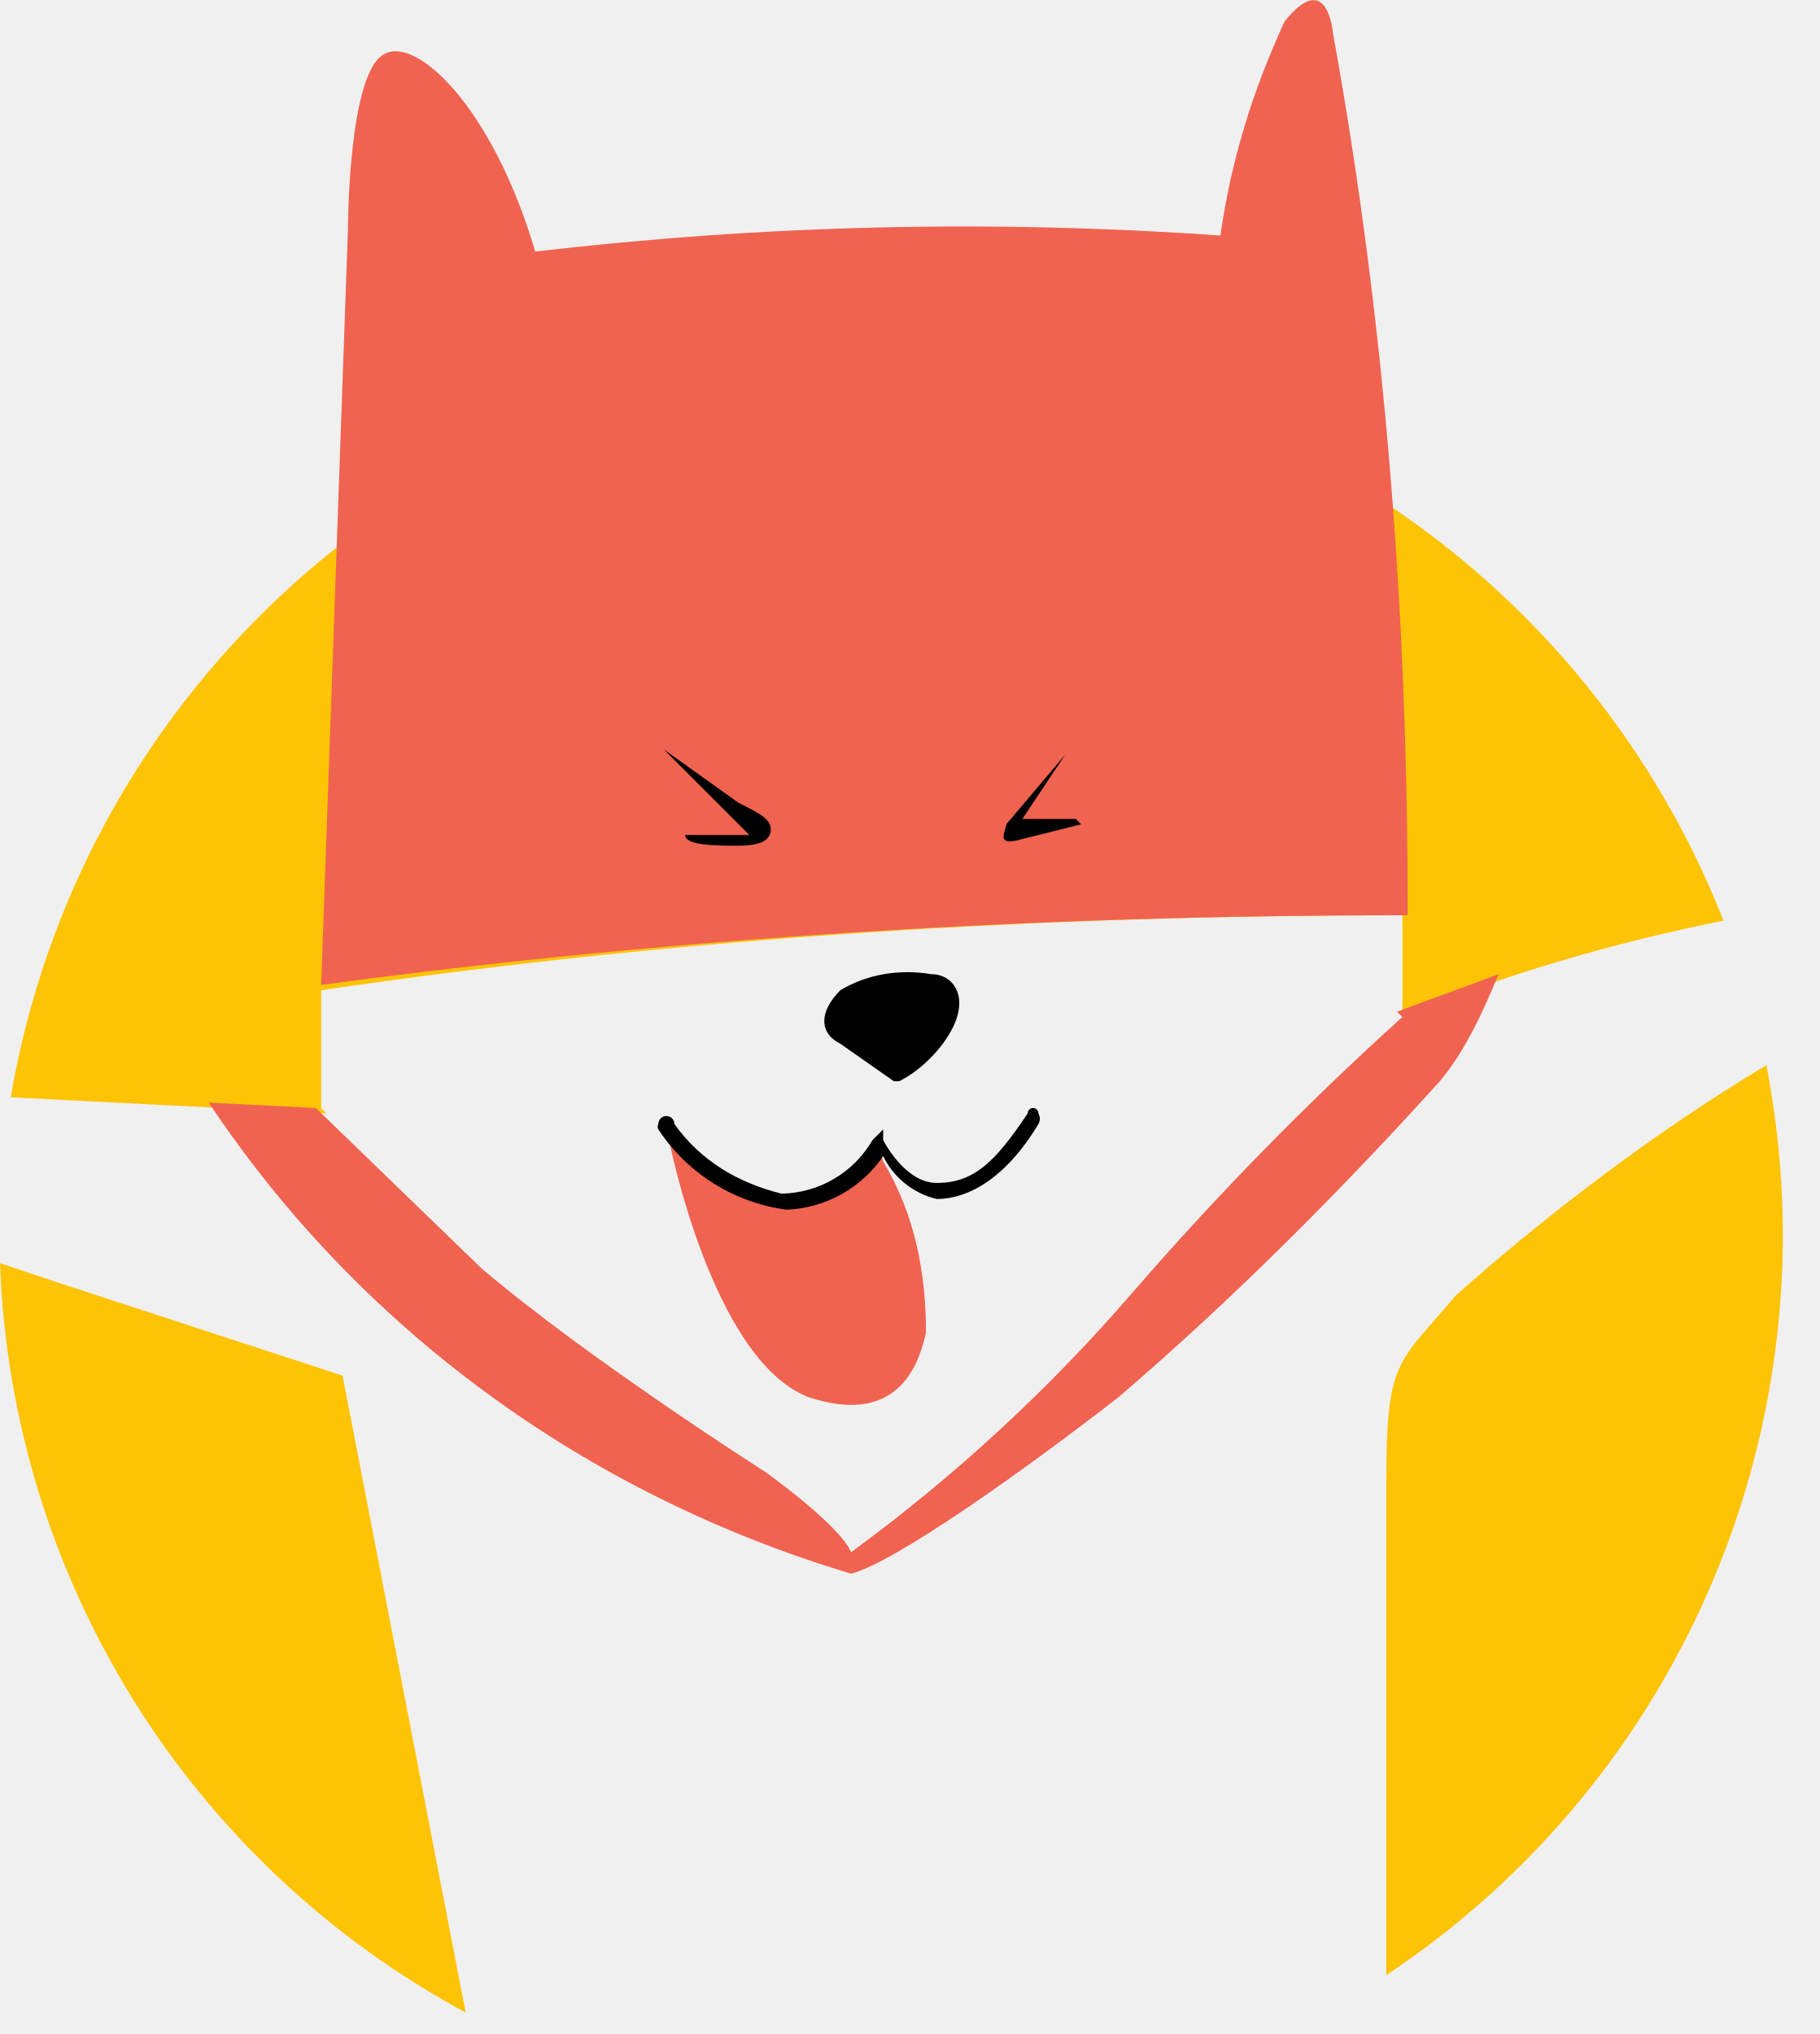
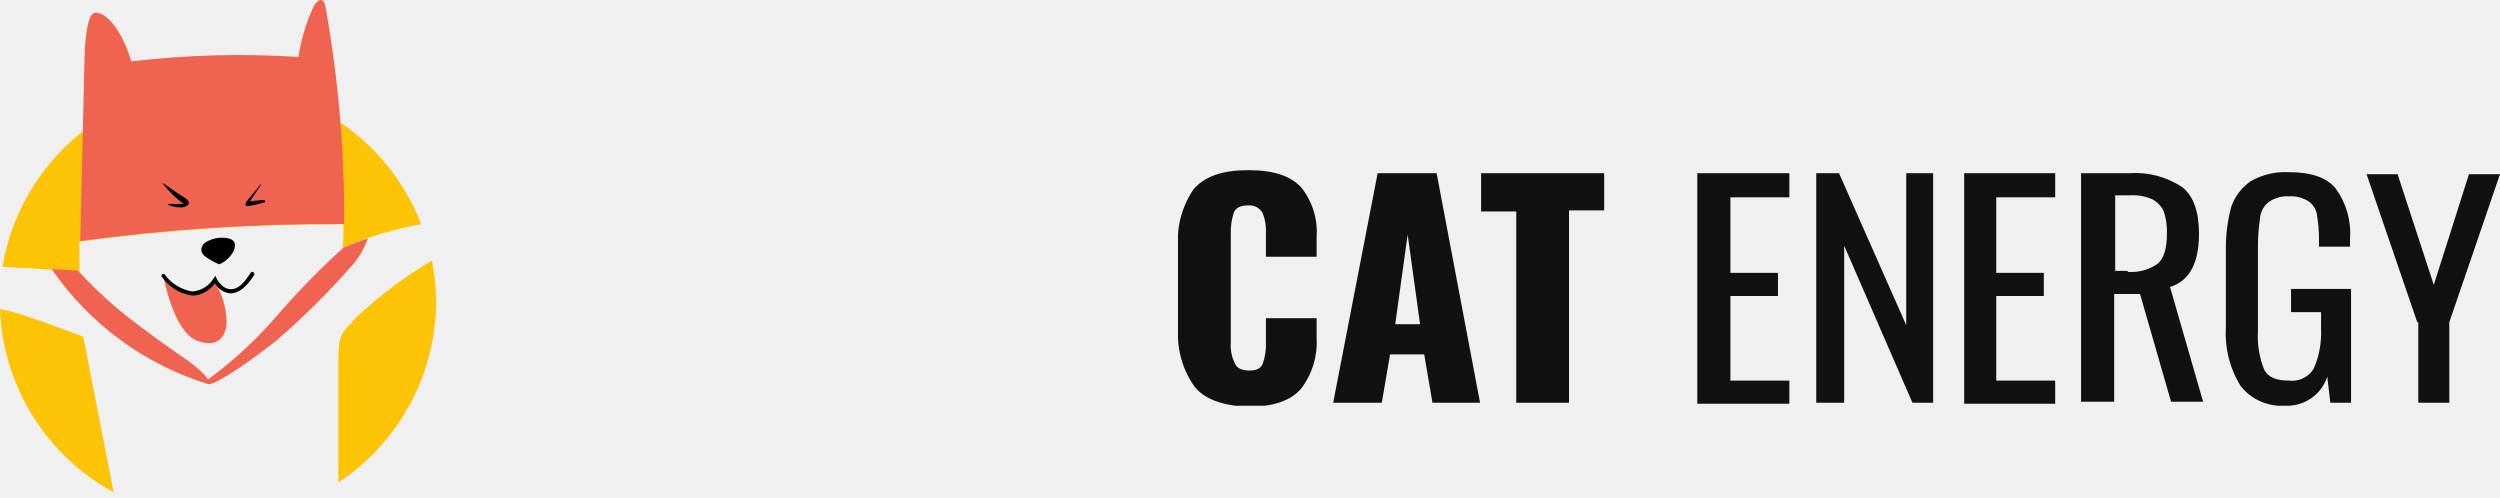
- <svg xmlns="http://www.w3.org/2000/svg" fill="none" viewBox="0 0 34 38">
-   <g>
-     <path fill="#FDC305" d="M6 20.7v-2.2c6.8-1 13.5-1.4 20.2-1.4V19c1.9-.8 4-1.4 6-1.8a16.7 16.7 0 0 0-32 3.3l5.9.3ZM27.2 24.2c-1.1 1.3-1.3 1.2-1.3 3.5v9.2a16.6 16.6 0 0 0 7.1-17c-2 1.2-4 2.7-5.8 4.3ZM6.4 25.7 1.2 24 0 23.6a16.6 16.6 0 0 0 8.7 14L6.4 25.7Z" />
-     <path fill="#F06351" d="M26.3 17.1c0-5.5-.4-11-1.4-16.5 0 0-.1-1.2-.9-.2-.6 1.3-1 2.6-1.2 4-4.3-.3-8.5-.2-12.8.3C9.2 2 7.8.7 7.2 1c-.7.3-.7 3.3-.7 3.3L6 18.4c6.7-.9 13.4-1.3 20.2-1.3Z" />
-     <path fill="#000" d="m12.4 14 1.4 1c.4.2.6.3.6.5s-.2.3-.6.3c-.4 0-1 0-1-.2H14L12.4 14ZM19.9 14.1l-1.1 1.3c0 .1-.2.4.2.3l1.2-.3-.1-.1h-1l.8-1.2s.1-.1 0 0ZM16.8 20.2c.4-.2.8-.6 1-1 .3-.6 0-1-.4-1-.6-.1-1.2 0-1.7.3-.4.4-.4.8 0 1l1 .7Z" />
-     <path fill="#F06351" d="M16.4 21.4a2 2 0 0 1-.5.7c-.3.2-.6.3-1 .3-.5 0-1 0-1.5-.4l-.5-.4a1 1 0 0 0-.4-.3s.8 4.1 2.6 4.8c1.8.6 2.1-.8 2.2-1.2 0-1.1-.2-2.2-.8-3.2l-.1-.3Z" />
-     <path fill="#000" d="M14.7 22.6a3.4 3.4 0 0 1-2.4-1.5.1.1 0 0 1 0-.1.1.1 0 0 1 .3 0c.5.7 1.2 1.1 2 1.3a2 2 0 0 0 1.7-1l.2-.2v.2s.4.8 1 .8c.7 0 1.1-.4 1.7-1.3a.1.1 0 0 1 .2 0 .2.2 0 0 1 0 .2c-.6 1-1.3 1.4-1.9 1.4a1.5 1.5 0 0 1-1-.8 2.3 2.3 0 0 1-1.8 1Z" />
-     <path fill="#F06351" d="M26.2 19a58.6 58.6 0 0 0-5 5.1 31.6 31.6 0 0 1-5.3 4.9c-.2-.5-1.6-1.5-1.6-1.5S11 25.4 9 23.7l-3.1-3-2-.1c2.8 4.2 7 7.3 12 8.8.8-.2 3.2-1.9 5-3.3 2.1-1.8 4.1-3.8 6-5.9.5-.6.8-1.3 1.1-2l-1.9.7Z" />
+ <svg xmlns="http://www.w3.org/2000/svg" width="191" height="38" viewBox="0 0 191 38" fill="none">
+   <g clip-path="url(#a)">
+     <path d="M6.07 20.72v-2.26a143.265 143.265 0 0 1 20.17-1.33c0 .6 0 1.21-.06 1.82a25.518 25.518 0 0 1 6-1.82A16.67 16.67 0 0 0 .19 20.39l5.88.33ZM27.24 24.23c-1.16 1.28-1.39 1.2-1.39 3.45v9.18A16.64 16.64 0 0 0 33.32 23a17.302 17.302 0 0 0-.32-3.1 33.109 33.109 0 0 0-5.76 4.33ZM6.36 25.72s-3.79-1.44-5.19-1.83A8.541 8.541 0 0 0 0 23.61a16.65 16.65 0 0 0 8.68 14L6.36 25.72Z" fill="#FDC305" />
+     <path d="M26.29 17.12A89.799 89.799 0 0 0 24.89.65S24.75-.64 24 .41a14.22 14.22 0 0 0-1.2 3.94 70.34 70.34 0 0 0-12.77.34C9.24 2 7.85.75 7.18 1c-.67.25-.72 3.31-.72 3.31l-.33 14.1a143.211 143.211 0 0 1 20.16-1.29Z" fill="#F06351" />
+     <path d="M12.41 14c0-.09 1 .68 1.41.92.41.24.61.42.61.59 0 .17-.27.34-.63.34s-.91-.12-1-.27h1.23A8.34 8.34 0 0 1 12.41 14ZM19.89 14.11l-1.09 1.33c0 .06-.17.35.18.3a7.351 7.351 0 0 0 1.22-.29c.11 0 .07-.19-.11-.17-.18.02-.69.05-1 .11l.84-1.26s.07-.13-.04-.02ZM16.75 20.2a2.3 2.3 0 0 0 1.09-1c.28-.65 0-.91-.44-1a2.43 2.43 0 0 0-1.74.34c-.39.36-.34.72-.05 1a5.34 5.34 0 0 0 1.14.66Z" fill="#000" />
+     <path d="M16.35 21.45a1.92 1.92 0 0 1-.46.6 1.73 1.73 0 0 1-1 .38 2.15 2.15 0 0 1-1.47-.43 2.3 2.3 0 0 1-.53-.44c-.1-.11-.223-.2-.36-.26 0 0 .75 4.1 2.57 4.75 1.82.65 2.14-.75 2.2-1.13a5.61 5.61 0 0 0-.82-3.23c-.02-.31-.03-.11-.13-.24Z" fill="#F06351" />
+     <path d="M14.71 22.59a3.44 3.44 0 0 1-2.361-1.466.14.14 0 0 1 .031-.154.14.14 0 0 1 .2 0 3.26 3.26 0 0 0 2.11 1.3 2.09 2.09 0 0 0 1.63-1l.14-.19.1.21s.37.76 1 .8c.63.04 1.05-.41 1.61-1.28a.14.14 0 0 1 .2 0 .15.15 0 0 1 .05.2c-.64 1-1.27 1.44-1.88 1.4a1.549 1.549 0 0 1-1.12-.76 2.26 2.26 0 0 1-1.71.94Z" fill="#000" />
+     <path d="M26.24 18.92a58.634 58.634 0 0 0-5.07 5.19A31.633 31.633 0 0 1 15.88 29c-.22-.53-1.62-1.51-1.62-1.51s-3.13-2.14-5.18-3.82a34.139 34.139 0 0 1-3.13-3l-2-.11a22.57 22.57 0 0 0 12 8.8c.86-.14 3.27-1.86 5.07-3.26a58.13 58.13 0 0 0 5.94-5.89 6.15 6.15 0 0 0 1.14-2c-1.1.39-1.86.71-1.86.71Z" fill="#F06351" />
+   </g>
+   <g clip-path="url(#b)" fill="#111">
+     <path d="M91.264 29.538A6.865 6.865 0 0 1 90 25.231v-6.385a6.95 6.95 0 0 1 1.186-4.385c.869-1 2.212-1.461 4.188-1.461 1.976 0 3.24.461 4.03 1.308a5.418 5.418 0 0 1 1.186 3.769v1.538h-3.873v-1.769a3.691 3.691 0 0 0-.237-1.538 1.12 1.12 0 0 0-.456-.473 1.164 1.164 0 0 0-.65-.143c-.553 0-.948.154-1.106.539a4.846 4.846 0 0 0-.237 1.692v8.23a3.112 3.112 0 0 0 .316 1.616c.158.385.553.539 1.106.539s.87-.154 1.027-.539c.18-.52.26-1.067.237-1.615v-1.846h3.873v1.538a5.776 5.776 0 0 1-1.186 3.846c-.79.923-2.133 1.385-4.03 1.385-1.897-.077-3.32-.539-4.11-1.539ZM105.253 13.23h4.504l3.32 17.54h-3.636l-.632-3.693h-2.608l-.632 3.692h-3.715l3.399-17.538Zm3.24 11.54-.948-6.847-.949 6.846h1.897ZM115.843 16.154h-2.687V13.23h9.404v2.846h-2.687v14.692h-4.03V16.154ZM129.752 13.23h6.955v1.847h-4.505v5.77h3.635v1.768h-3.635v6.462h4.505v1.77h-7.034V13.23h.079ZM138.761 13.23h1.739l5.137 11.616V13.231h2.055v17.538h-1.581l-5.216-12v12h-2.134V13.231ZM150.063 13.23h6.954v1.847h-4.504v5.77h3.635v1.768h-3.635v6.462h4.504v1.77h-6.954V13.23ZM159.072 13.23h3.635a6.452 6.452 0 0 1 4.031 1.078c.869.692 1.264 1.923 1.264 3.538 0 2.23-.711 3.616-2.212 4.077l2.528 8.77h-2.449l-2.371-8.232h-1.976v8.231h-2.529V13.231h.079Zm3.477 7.54a3.523 3.523 0 0 0 2.292-.616c.474-.385.711-1.154.711-2.308a4.84 4.84 0 0 0-.237-1.692 1.975 1.975 0 0 0-.869-.923 3.69 3.69 0 0 0-1.739-.308h-1.106v5.77h.948v.076ZM171.164 29.462A7.607 7.607 0 0 1 170.057 25v-5.846a12.267 12.267 0 0 1 .395-3.308 3.92 3.92 0 0 1 1.502-2 5.27 5.27 0 0 1 2.924-.692c1.66 0 2.845.385 3.556 1.23a5.773 5.773 0 0 1 1.107 3.847v.615h-2.371v-.538c.003-.645-.05-1.288-.158-1.923a1.533 1.533 0 0 0-.633-1 2.491 2.491 0 0 0-1.501-.385 2.417 2.417 0 0 0-1.581.461 1.734 1.734 0 0 0-.632 1.231 14.024 14.024 0 0 0-.158 2.077v6.539a6.816 6.816 0 0 0 .474 2.923c.316.615.949.846 1.897.846.374.045.754-.018 1.092-.182.337-.165.617-.422.805-.741a6.922 6.922 0 0 0 .553-3.077v-1.23h-2.292v-1.77h4.584v8.692h-1.581l-.237-2a3.143 3.143 0 0 1-1.226 1.658 3.287 3.287 0 0 1-2.014.573 4.047 4.047 0 0 1-1.899-.352 3.928 3.928 0 0 1-1.499-1.186ZM184.678 24.615l-3.873-11.307h2.371l2.766 8.461 2.687-8.461H191l-3.872 11.307v6.154h-2.371v-6.154h-.079Z" />
  </g>
  <defs>
-     <clipPath>
-       <path fill="#fff" d="M0 0h33.3v37.6H0z" />
+     <clipPath id="a">
+       <path fill="#fff" d="M0 0h33.32v37.61H0z" />
+     </clipPath>
+     <clipPath id="b">
+       <path fill="#fff" transform="translate(90 13)" d="M0 0h101v18H0z" />
    </clipPath>
  </defs>
</svg>
